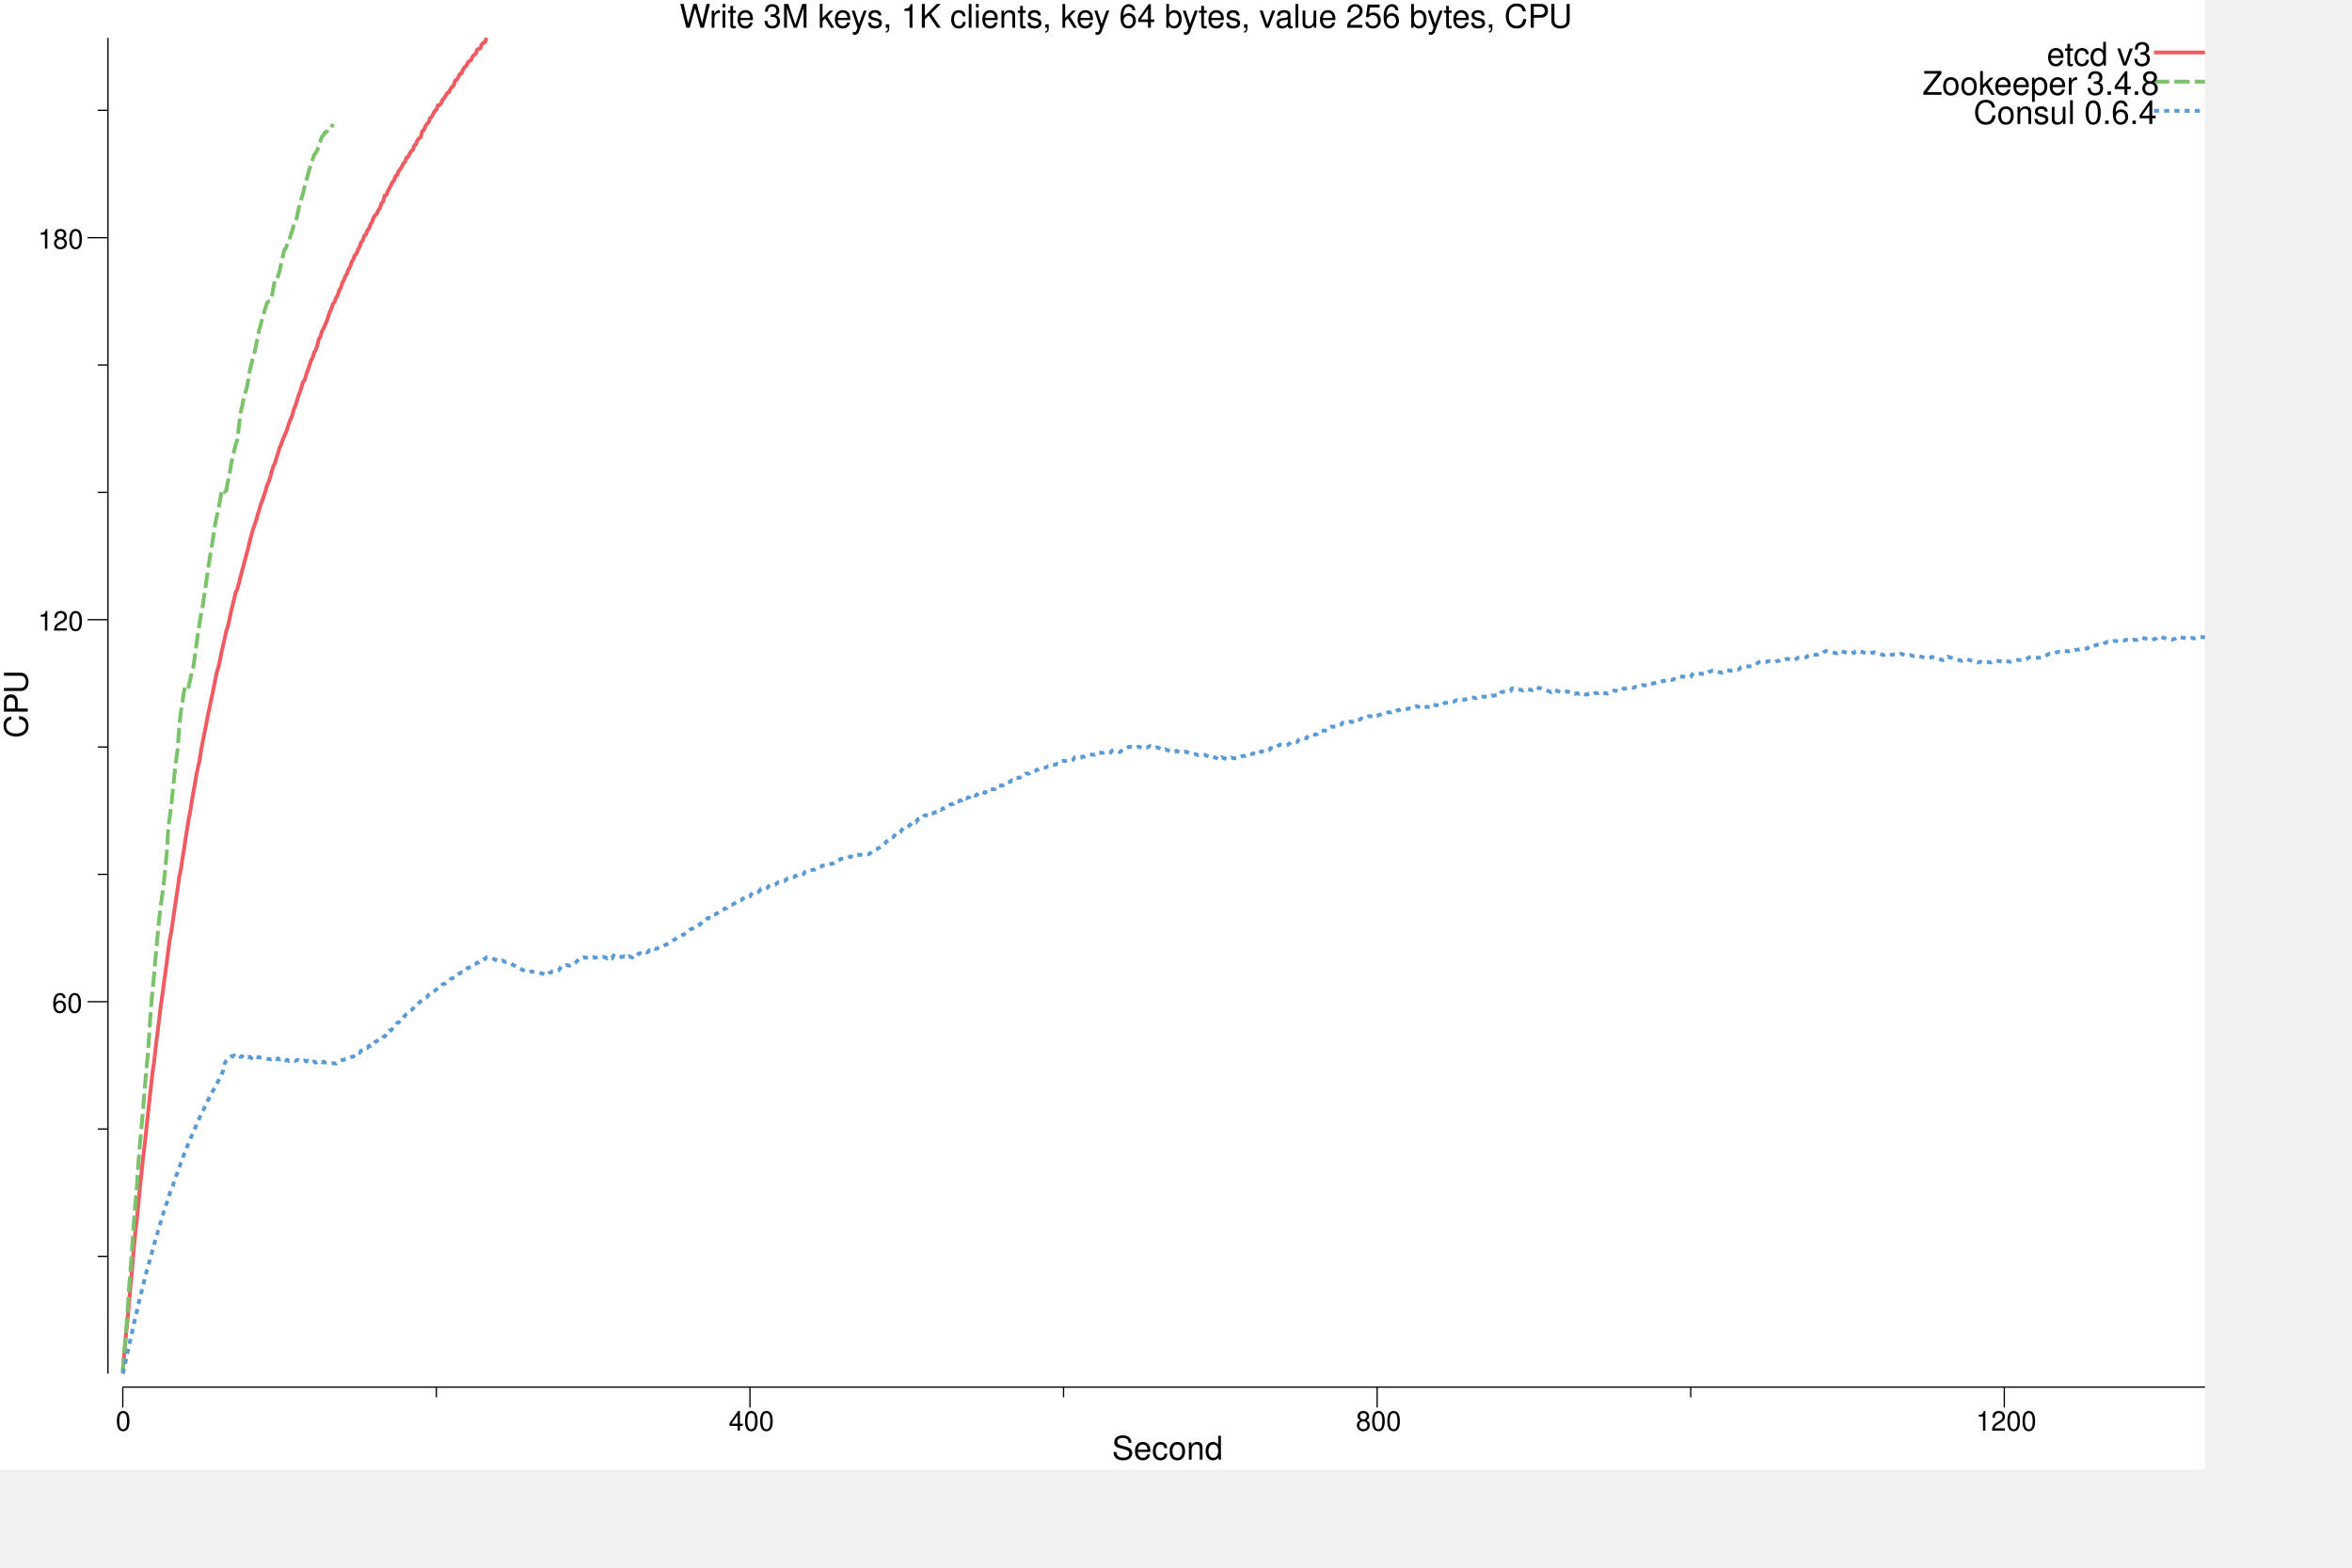
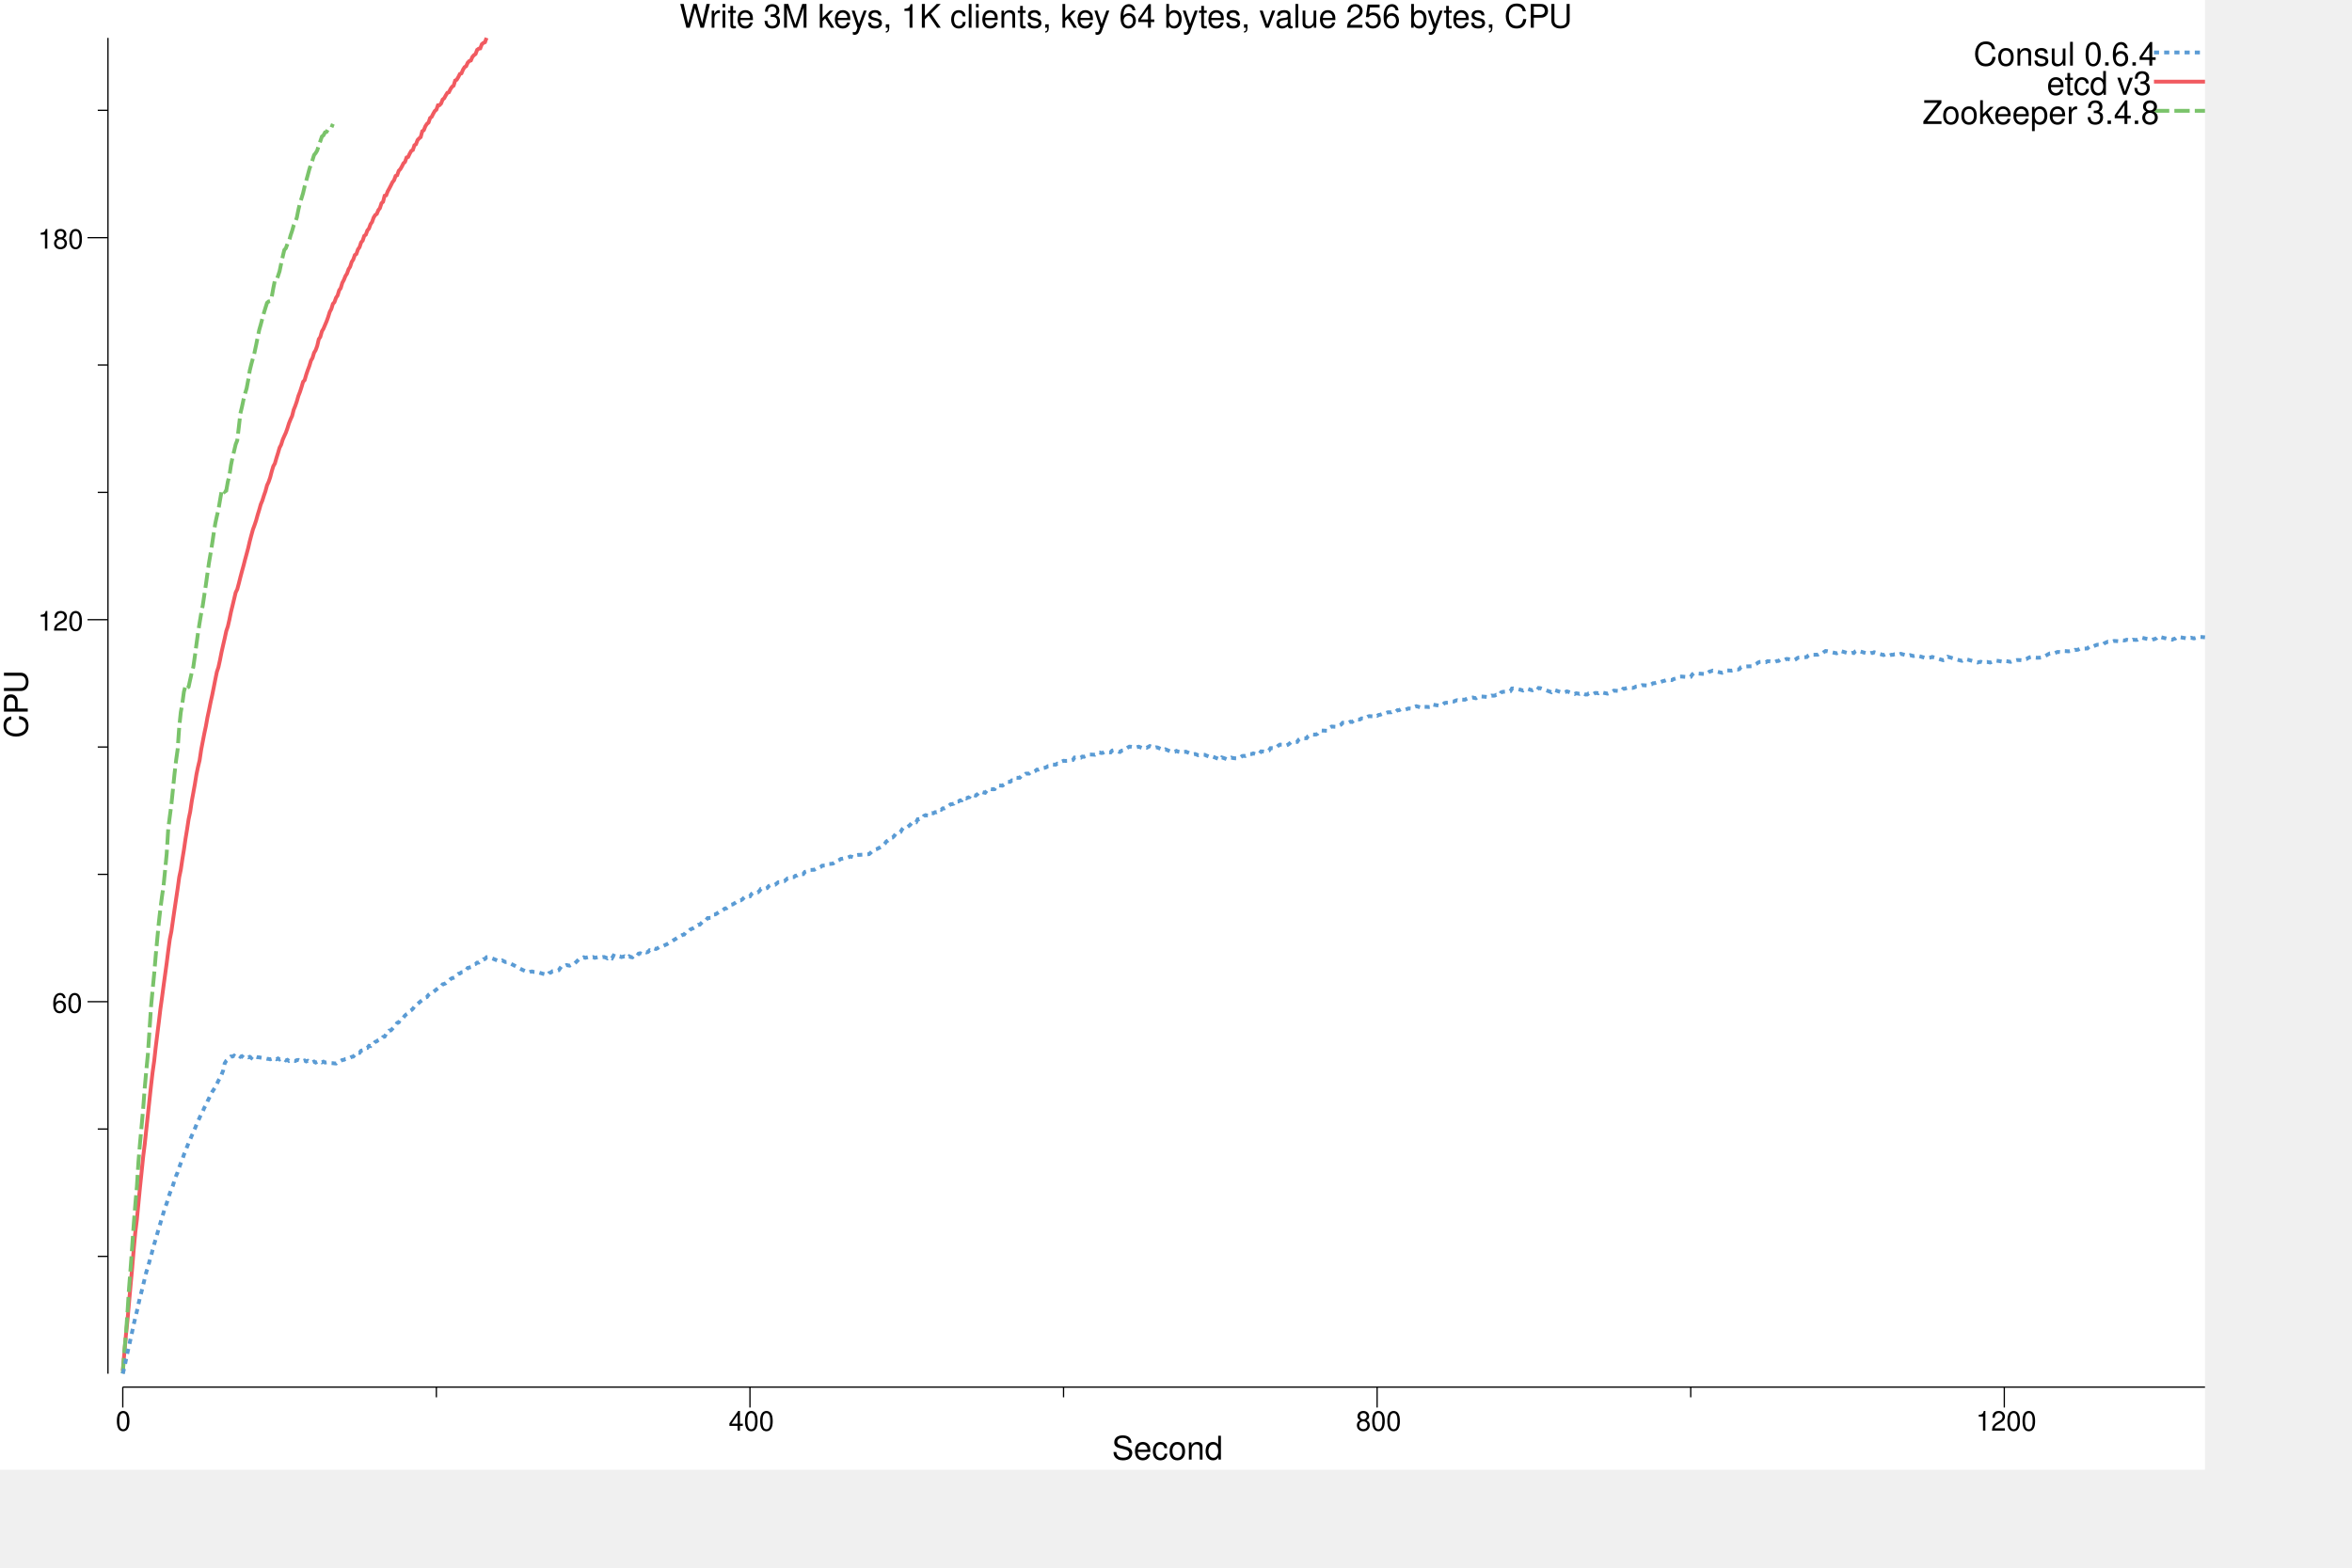
<svg xmlns="http://www.w3.org/2000/svg" width="12in" height="8in">
  <g transform="scale(1, -1) translate(0, -720)">
    <path d="M0,0L1080,0L1080,720L0,720Z" style="fill:#FFFFFF" />
    <text x="332.84" y="-706.41" transform="scale(1, -1)" style="font-family:Helvetica;font-weight:normal;font-style:normal;font-size:12pt">Write 3M keys, 1K clients, key 64 bytes, value 256 bytes, CPU</text>
    <text x="544.64" y="-4.965" transform="scale(1, -1)" style="font-family:Helvetica;font-weight:normal;font-style:normal;font-size:12pt">Second</text>
    <text x="56.662" y="-19.142" transform="scale(1, -1)" style="font-family:Helvetica;font-weight:normal;font-style:normal;font-size:10pt">0</text>
    <text x="356.9" y="-19.142" transform="scale(1, -1)" style="font-family:Helvetica;font-weight:normal;font-style:normal;font-size:10pt">400</text>
    <text x="664.09" y="-19.142" transform="scale(1, -1)" style="font-family:Helvetica;font-weight:normal;font-style:normal;font-size:10pt">800</text>
    <text x="967.8" y="-19.142" transform="scale(1, -1)" style="font-family:Helvetica;font-weight:normal;font-style:normal;font-size:10pt">1200</text>
    <path d="M60.137,30.467L60.137,40.467" style="fill:none;stroke:#000000;stroke-width:0.625" />
    <path d="M367.33,30.467L367.33,40.467" style="fill:none;stroke:#000000;stroke-width:0.625" />
    <path d="M674.51,30.467L674.51,40.467" style="fill:none;stroke:#000000;stroke-width:0.625" />
    <path d="M981.7,30.467L981.7,40.467" style="fill:none;stroke:#000000;stroke-width:0.625" />
    <path d="M213.73,35.468L213.73,40.467" style="fill:none;stroke:#000000;stroke-width:0.625" />
    <path d="M520.92,35.468L520.92,40.467" style="fill:none;stroke:#000000;stroke-width:0.625" />
    <path d="M828.11,35.468L828.11,40.467" style="fill:none;stroke:#000000;stroke-width:0.625" />
    <path d="M60.137,40.467L1080,40.467" style="fill:none;stroke:#000000;stroke-width:0.625" />
    <g transform="rotate(90)">
      <text x="358.4" y="13.59" transform="scale(1, -1)" style="font-family:Helvetica;font-weight:normal;font-style:normal;font-size:12pt">CPU</text>
    </g>
    <text x="25.505" y="-223.91" transform="scale(1, -1)" style="font-family:Helvetica;font-weight:normal;font-style:normal;font-size:10pt">60</text>
    <text x="18.555" y="-411.05" transform="scale(1, -1)" style="font-family:Helvetica;font-weight:normal;font-style:normal;font-size:10pt">120</text>
    <text x="18.555" y="-598.2" transform="scale(1, -1)" style="font-family:Helvetica;font-weight:normal;font-style:normal;font-size:10pt">180</text>
    <path d="M42.88,229.28L52.88,229.28" style="fill:none;stroke:#000000;stroke-width:0.625" />
    <path d="M42.88,416.42L52.88,416.42" style="fill:none;stroke:#000000;stroke-width:0.625" />
    <path d="M42.88,603.57L52.88,603.57" style="fill:none;stroke:#000000;stroke-width:0.625" />
    <path d="M47.88,104.51L52.88,104.51" style="fill:none;stroke:#000000;stroke-width:0.625" />
    <path d="M47.88,166.9L52.88,166.9" style="fill:none;stroke:#000000;stroke-width:0.625" />
    <path d="M47.88,291.66L52.88,291.66" style="fill:none;stroke:#000000;stroke-width:0.625" />
    <path d="M47.88,354.04L52.88,354.04" style="fill:none;stroke:#000000;stroke-width:0.625" />
    <path d="M47.88,478.8L52.88,478.8" style="fill:none;stroke:#000000;stroke-width:0.625" />
    <path d="M47.88,541.19L52.88,541.19" style="fill:none;stroke:#000000;stroke-width:0.625" />
    <path d="M47.88,665.95L52.88,665.95" style="fill:none;stroke:#000000;stroke-width:0.625" />
    <path d="M52.88,47.03L52.88,701.44" style="fill:none;stroke:#000000;stroke-width:0.625" />
    <path d="M60.137,48.496L60.905,57.198L61.673,65.932L62.441,73.23L63.209,81.964L63.977,90.541L64.745,98.838L65.513,108.07L66.281,116.34L67.049,122.54L67.817,130.56L68.585,138.48L69.353,145.81L70.121,153.3L70.889,159.44L71.657,166.65L72.425,173.7L73.193,180.96L73.961,188.01L74.729,194.63L75.497,200.05L76.265,206.95L77.033,213.18L77.801,219.33L78.569,225.75L79.337,231.21L80.105,236.98L80.873,242.57L81.641,248.15L82.409,254.23L83.177,259.88L83.945,263.71L84.712,269.11L85.48,274.41L86.248,279.56L87.016,284.7L87.784,290.29L88.552,293.91L89.32,299.08L90.088,303.73L90.856,309.03L91.624,313.65L92.392,318.7L93.16,322.32L93.928,327.5L94.696,331.68L95.464,335.95L96.232,340.69L97,344.34L97.768,347.55L98.536,352.7L99.304,356.69L100.07,360.62L100.84,364.24L101.61,368.55L102.38,372.13L103.14,375.94L103.91,379.37L104.68,383.17L105.45,387.07L106.22,390.85L106.98,393.12L107.75,396.62L108.52,400.55L109.29,403.95L110.06,407.28L110.82,410.81L111.59,413.09L112.36,416.42L113.13,420.2L113.9,423.32L114.66,426.47L115.43,429.74L116.2,431.3L116.97,434.14L117.74,437.23L118.5,440.1L119.27,442.87L120.04,445.9L120.81,448.71L121.57,451.54L122.34,454.88L123.11,457.78L123.88,460.59L124.65,462.68L125.41,464.92L126.18,467.7L126.95,470.2L127.72,472.91L128.49,474.75L129.25,477.18L130.02,479.37L130.79,482.24L131.56,483.89L132.33,486.13L133.09,489.04L133.86,491.59L134.63,492.93L135.4,495.62L136.17,498.05L136.93,500.67L137.7,502.14L138.47,504.6L139.24,506.35L140.01,508.03L140.77,510.15L141.54,512.62L142.31,514.55L143.08,516.23L143.85,519.26L144.61,521.13L145.38,523.35L146.15,526.03L146.92,527.99L147.69,530.36L148.45,532.95L149.22,533.79L149.99,536.48L150.76,538.72L151.53,540.75L152.29,543.31L153.06,544.62L153.83,547.18L154.6,548.45L155.37,550.54L156.13,553.82L156.9,554.97L157.67,557.69L158.44,558.97L159.21,560.81L159.97,562.58L160.74,564.7L161.51,567.2L162.28,568.63L163.05,571.13L163.81,571.97L164.58,574.12L165.35,575.25L166.12,577.77L166.89,578.87L167.65,581.42L168.42,582.83L169.19,584.76L169.96,585.95L170.72,588.1L171.49,589.31L172.26,591.68L173.03,592.87L173.8,595.05L174.56,595.58L175.33,597.83L176.1,598.89L176.87,601.23L177.64,602.13L178.4,604.44L179.17,605.03L179.94,607.12L180.71,608.03L181.48,610.15L182.24,611.24L183.01,613.42L183.78,614.64L184.55,615.2L185.32,617.07L186.08,618.04L186.85,620.44L187.62,621.13L188.39,624.09L189.16,624.34L189.92,626.31L190.69,627.68L191.46,629.18L192.23,630.74L193,631.7L193.76,633.79L194.53,634.17L195.3,636.32L196.07,637.13L196.84,638.44L197.6,639.97L198.37,640.69L199.14,642.84L199.91,643.12L200.68,644.74L201.44,646.08L202.21,646.52L202.98,648.83L203.75,649.36L204.52,651.38L205.28,652.19L206.05,652.82L206.82,655.69L207.59,656.25L208.36,658.18L209.12,659.31L209.89,659.96L210.66,662.18L211.43,662.77L212.2,664.3L212.96,665.61L213.73,666.26L214.5,668.41L215.27,668.48L216.04,669.29L216.8,671.22L217.57,671.88L218.34,673.28L219.11,674.53L219.88,674.81L220.64,676.37L221.41,677.49L222.18,678.05L222.95,680.55L223.71,680.95L224.48,682.23L225.25,683.76L226.02,684.07L226.79,685.88L227.55,687.1L228.32,687.57L229.09,689.28L229.86,690.09L230.63,690.37L231.39,692.12L232.16,692.99L232.93,693.55L233.7,695.58L234.47,696.14L235.23,696.3L236,698.33L236.77,698.98L237.54,699.32L238.31,701.44" style="fill:none;stroke:#F15A60;stroke-width:1.875" />
    <path d="M60.137,47.186L60.905,58.04L61.673,66.306L62.441,77.067L63.209,89.044L63.977,98.838L64.745,109.44L65.513,120.33L66.281,130.03L67.049,138.76L67.817,150.9L68.585,160.07L69.353,168.3L70.121,176.85L70.889,187.01L71.657,195.53L72.425,203.45L73.193,214.87L73.961,226.66L74.729,234.89L75.497,242.69L76.265,251.77L77.033,260.09L77.801,268.14L78.569,274.85L79.337,280.84L80.105,286.08L80.873,293.78L81.641,301.7L82.409,314.12L83.177,320.07L83.945,325.91L84.712,333.33L85.48,340.91L86.248,347.49L87.016,352.89L87.784,363.87L88.552,371.1L89.32,375.5L90.088,381.15L90.856,383.98L91.624,382.8L92.392,383.55L93.16,387.1L93.928,390.57L94.696,393.31L95.464,398.64L96.232,404.45L97,410.03L97.768,414.86L98.536,419.48L99.304,423.35L100.07,428.49L100.84,433.55L101.61,439.1L102.38,444.43L103.14,448.89L103.91,453.57L104.68,458.75L105.45,463.58L106.22,467.11L106.98,470.32L107.75,474.84L108.52,479.27L109.29,480.21L110.06,479.09L110.82,479.62L111.59,483.98L112.36,487.04L113.13,492.15L113.9,495.93L114.66,499.02L115.43,502.29L116.2,504.23L116.97,510.68L117.74,517.45L118.5,520.6L119.27,524.22L120.04,527.21L120.81,529.77L121.57,533.79L122.34,538.54L123.11,541.65L123.88,544.46L124.65,547.24L125.41,550.79L126.18,554.57L126.95,558.31L127.72,561.02L128.49,563.89L129.25,566.67L130.02,569.2L130.79,571.63L131.56,572.31L132.33,572.5L133.09,574.5L133.86,578.8L134.63,582.55L135.4,582.58L136.17,584.79L136.93,587.1L137.7,590.81L138.47,594.27L139.24,597.52L140.01,598.39L140.77,600.48L141.54,601.73L142.31,604.63L143.08,606.91L143.85,609.59L144.61,611.27L145.38,613.39L146.15,617.23L146.92,620.54L147.69,622.88L148.45,625.4L149.22,628.68L149.99,631.48L150.76,634.26L151.53,637.13L152.29,639.41L153.06,641.59L153.83,644.05L154.6,644.99L155.37,646.27L156.13,648.7L156.9,650.85L157.67,653.1L158.44,653.72L159.21,655.16L159.97,655.41L160.74,656.84L161.51,657.28L162.28,657.4L163.05,659.27" style="fill:none;stroke:#7AC36A;stroke-width:1.875;stroke-dasharray:7.5,2.5" />
    <path d="M60.137,47.03L60.905,49.962L61.673,53.767L62.441,57.417L63.209,60.754L63.977,64.154L64.745,67.647L65.513,71.296L66.281,74.478L67.049,77.628L67.817,81.122L68.585,84.49L69.353,87.36L70.121,90.541L70.889,93.598L71.657,96.811L72.425,99.15L73.193,102.02L73.961,104.67L74.729,107.66L75.497,110.38L76.265,112.97L77.033,115.65L77.801,118.24L78.569,120.83L79.337,123.45L80.105,125.97L80.873,128.47L81.641,130.5L82.409,133.05L83.177,135.39L83.945,137.48L84.712,139.29L85.48,141.79L86.248,143.94L87.016,145.75L87.784,148.15L88.552,150.18L89.32,152.02L90.088,154.36L90.856,156.1L91.624,158.23L92.392,160.16L93.16,161.81L93.928,163.65L94.696,165.24L95.464,167.11L96.232,169.05L97,170.67L97.768,172.51L98.536,174.07L99.304,175.51L100.07,177.31L100.84,178.62L101.61,180.43L102.38,181.99L103.14,183.71L103.91,185.08L104.68,186.23L105.45,187.51L106.22,188.98L106.98,190.6L107.75,191.85L108.52,193.56L109.29,195.53L110.06,199.09L110.82,200.33L111.59,200.99L112.36,201.77L113.13,202.45L113.9,202.42L114.66,202.86L115.43,202.2L116.2,202.61L116.97,202.89L117.74,202.27L118.5,202.58L119.27,201.92L120.04,202.36L120.81,202.39L121.57,202.02L122.34,202.27L123.11,201.71L123.88,202.64L124.65,202.05L125.41,202.3L126.18,202.05L126.95,202.02L127.72,201.86L128.49,201.74L129.25,201.58L130.02,201.49L130.79,201.3L131.56,201.24L132.33,201.05L133.09,201.3L133.86,200.83L134.63,201.39L135.4,201.08L136.17,201.46L136.93,200.96L137.7,201.27L138.47,200.74L139.24,201.05L140.01,200.52L140.77,200.8L141.54,200.24L142.31,200.55L143.08,200.43L143.85,200.33L144.61,200.24L145.38,200.64L146.15,200.74L146.92,200.4L147.69,200.68L148.45,200.21L149.22,200.49L149.99,200.02L150.76,200.33L151.53,199.83L152.29,200.15L153.06,199.65L153.83,199.96L154.6,199.46L155.37,199.8L156.13,199.74L156.9,200.08L157.67,199.58L158.44,199.9L159.21,199.46L159.97,199.58L160.74,199.33L161.51,199.33L162.28,199.18L163.05,199.15L163.81,199.05L164.58,198.99L165.35,199.71L166.12,200.15L166.89,200.3L167.65,200.71L168.42,200.8L169.19,201.18L169.96,201.27L170.72,201.71L171.49,201.83L172.26,202.24L173.03,202.39L173.8,203.23L174.56,203.3L175.33,204.33L176.1,204.23L176.87,205.26L177.64,205.45L178.4,206.17L179.17,206.63L179.94,206.63L180.71,207.66L181.48,207.54L182.24,208.57L183.01,208.63L183.78,209.6L184.55,209.88L185.32,210.5L186.08,210.91L186.85,210.91L187.62,212L188.39,212.15L189.16,213.59L189.92,213.81L190.69,215.12L191.46,215.24L192.23,216.05L193,216.96L193.76,217.49L194.53,218.89L195.3,219.14L196.07,220.58L196.84,220.86L197.6,221.51L198.37,222.54L199.14,223.16L199.91,223.63L200.68,224.63L201.44,225.1L202.21,225.82L202.98,226.85L203.75,227.09L204.52,228.16L205.28,228.81L206.05,229.47L206.82,230.06L207.59,230.74L208.36,231.34L209.12,231.56L209.89,232.65L210.66,233.24L211.43,233.36L212.2,233.99L212.96,234.61L213.73,235.24L214.5,235.83L215.27,236.05L216.04,236.7L216.8,237.79L217.57,237.98L218.34,238.32L219.11,239.04L219.88,239.54L220.64,240.32L221.41,240.82L222.18,240.97L222.95,241.26L223.71,242.28L224.48,242.94L225.25,243.1L226.02,243.66L226.79,243.78L227.55,244.41L228.32,244.66L229.09,245.81L229.86,246L230.63,246.21L231.39,246.81L232.16,247.59L232.93,247.77L233.7,248.4L234.47,248.43L235.23,249.18L236,249.33L236.77,250.08L237.54,250.18L238.31,251.08L239.07,251.11L239.84,250.92L240.61,250.67L241.38,250.39L242.15,250.05L242.91,249.74L243.68,249.4L244.45,249.58L245.22,249.21L245.99,249.49L246.75,249.12L247.52,248.71L248.29,248.77L249.06,248.52L249.83,248.09L250.59,247.68L251.36,247.28L252.13,246.87L252.9,246.43L253.67,246.06L254.43,245.65L255.2,245.25L255.97,244.84L256.74,244.5L257.51,244.16L258.27,243.81L259.04,243.63L259.81,243.94L260.58,244.09L261.35,243.88L262.11,243.84L262.88,243.94L263.65,243.66L264.42,243.41L265.19,243.19L265.95,242.94L266.72,242.75L267.49,242.53L268.26,242.35L269.02,243.35L269.79,243.56L270.56,244.19L271.33,244.25L272.1,244.28L272.86,244.44L273.63,244.66L274.4,245.75L275.17,246.81L275.94,246.87L276.7,246.84L277.47,247.24L278.24,247.06L279.01,246.93L279.78,247.37L280.54,247.31L281.31,247.84L282.08,248.59L282.85,249.36L283.62,250.18L284.38,250.18L285.15,250.71L285.92,251.05L286.69,250.77L287.46,250.96L288.22,251.17L288.99,250.8L289.76,250.96L290.53,251.14L291.3,250.77L292.06,250.92L292.83,251.11L293.6,250.96L294.37,250.89L295.14,251.11L295.9,251.17L296.67,250.89L297.44,250.55L298.21,251.24L298.98,250.89L299.74,250.55L300.51,251.86L301.28,251.52L302.05,251.14L302.82,251.61L303.58,251.52L304.35,251.14L305.12,251.3L305.89,251.52L306.66,251.14L307.42,250.77L308.19,251.52L308.96,251.14L309.73,251.02L310.5,251.95L311.26,251.83L312.03,251.7L312.8,252.83L313.57,253.01L314.34,252.7L315.1,252.95L315.87,253.7L316.64,253.42L317.41,253.67L318.17,254.48L318.94,254.29L319.71,254.54L320.48,255.35L321.25,255.1L322.01,255.42L322.78,255.98L323.55,256.07L324.32,256.32L325.09,256.69L325.85,257.07L326.62,257.41L327.39,257.88L328.16,258.35L328.93,258.78L329.69,259.28L330.46,259.75L331.23,260.22L332,260.75L332.77,261.25L333.53,261.59L334.3,262L335.07,262.15L335.84,263.21L336.61,263.62L337.37,263.74L338.14,264.68L338.91,265.02L339.68,265.33L340.45,265.8L341.21,266.4L341.98,266.96L342.75,266.99L343.52,267.8L344.29,268.58L345.05,268.61L345.82,269.2L346.59,270.23L347.36,270.29L348.13,270.33L348.89,271.01L349.66,272.01L350.43,272.07L351.2,272.54L351.97,273.04L352.73,273.57L353.5,273.66L354.27,274.29L355.04,274.94L355.81,275L356.57,275.63L357.34,276.19L358.11,276.78L358.88,276.94L359.65,277.41L360.41,277.9L361.18,278.62L361.95,278.84L362.72,278.9L363.49,279.31L364.25,280.09L365.02,280.77L365.79,280.81L366.56,280.81L367.33,280.87L368.09,282.05L368.86,282.65L369.63,282.71L370.4,282.74L371.16,282.8L371.93,283.46L372.7,284.58L373.47,284.61L374.24,284.64L375,284.7L375.77,284.95L376.54,285.92L377.31,286.42L378.08,286.51L378.84,286.54L379.61,286.58L380.38,287.14L381.15,287.79L381.92,287.82L382.68,288.32L383.45,288.29L384.22,288.35L384.99,289.01L385.76,289.69L386.52,289.76L387.29,289.76L388.06,290.29L388.83,290.32L389.6,290.97L390.36,291.1L391.13,291.69L391.9,291.72L392.67,291.75L393.44,291.78L394.2,292.85L394.97,293.09L395.74,293.13L396.51,293.81L397.28,293.84L398.04,293.87L398.81,293.91L399.58,294.44L400.35,294.56L401.12,294.84L401.88,295.22L402.65,295.9L403.42,295.96L404.19,296L404.96,296.15L405.72,296.74L406.49,296.78L407.26,296.84L408.03,296.96L408.8,297.52L409.56,298.27L410.33,298.37L411.1,298.71L411.87,299.24L412.64,299.33L413.4,299.49L414.17,299.61L414.94,299.74L415.71,300.08L416.48,300.42L417.24,300.24L418.01,299.99L418.78,300.39L419.55,301.08L420.31,301.2L421.08,301.2L421.85,301.27L422.62,301.3L423.39,301.36L424.15,301.42L424.92,301.48L425.69,301.58L426.46,302.26L427.23,303.04L427.99,303.45L428.76,303.86L429.53,304.07L430.3,304.48L431.07,304.85L431.83,305.29L432.6,305.79L433.37,306.66L434.14,307.79L434.91,308.22L435.67,308.88L436.44,309.63L437.21,309.72L437.98,310.47L438.75,311.59L439.51,311.78L440.28,311.96L441.05,312.34L441.82,313.68L442.59,314.55L443.35,314.68L444.12,314.62L444.89,315.18L445.66,315.77L446.43,316.71L447.19,316.74L447.96,317.33L448.73,317.21L449.5,318.67L450.27,318.7L451.03,319.08L451.8,319.17L452.57,320.32L453.34,320.67L454.11,320.48L454.87,320.42L455.64,321.51L456.41,321.67L457.18,321.6L457.95,322.1L458.71,322.07L459.48,322.48L460.25,323.51L461.02,323.32L461.79,324L462.55,323.97L463.32,324.32L464.09,325L464.86,325.35L465.62,326L466.39,326.06L467.16,326.28L467.93,327.44L468.7,327.28L469.46,327.37L470.23,327.9L471,327.9L471.77,329.24L472.54,329.06L473.3,328.87L474.07,329.28L474.84,329.46L475.61,330.77L476.38,330.65L477.14,330.46L477.91,330.24L478.68,330.84L479.45,331.77L480.22,332.24L480.98,332.02L481.75,331.8L482.52,331.62L483.29,332.64L484.06,333.52L484.82,333.55L485.59,333.42L486.36,333.33L487.13,333.39L487.9,334.55L488.66,335.26L489.43,335.23L490.2,335.17L490.97,335.11L491.74,335.64L492.5,336.14L493.27,337.01L494.04,337.01L494.81,337.01L495.58,337.7L496.34,337.6L497.11,338.38L497.88,338.98L498.65,338.95L499.42,338.95L500.18,339.76L500.95,339.76L501.72,340.29L502.49,341L503.26,341.03L504.02,341L504.79,341.78L505.56,341.85L506.33,341.94L507.1,342.31L507.86,342.97L508.63,342.94L509.4,343.31L510.17,343.75L510.94,343.72L511.7,343.87L512.47,344.12L513.24,344.65L514.01,344.72L514.77,345.4L515.54,345.46L516.31,345.43L517.08,345.4L517.85,345.9L518.61,345.81L519.38,346.43L520.15,346.99L520.92,347.3L521.69,347.24L522.45,347.24L523.22,347.27L523.99,347.71L524.76,347.49L525.53,347.71L526.29,348.89L527.06,348.86L527.83,348.86L528.6,348.83L529.37,348.8L530.13,349.36L530.9,349.24L531.67,349.55L532.44,349.83L533.21,350.36L533.97,350.36L534.74,350.33L535.51,350.3L536.28,350.24L537.05,350.77L537.81,351.39L538.58,351.39L539.35,351.11L540.12,351.17L540.89,351.61L541.65,351.55L542.42,351.51L543.19,351.45L543.96,351.39L544.73,352.29L545.49,352.48L546.26,352.26L547.03,352.05L547.8,351.76L548.57,351.61L549.33,352.23L550.1,352.36L550.87,352.48L551.64,353.29L552.41,353.79L553.17,354.23L553.94,354.17L554.71,354.04L555.48,353.92L556.25,353.79L557.01,354.01L557.78,354.2L558.55,353.89L559.32,353.6L560.09,353.29L560.85,353.76L561.62,353.67L562.39,354.07L563.16,354.51L563.92,354.2L564.69,353.92L565.46,353.6L566.23,353.89L567,353.79L567.76,353.45L568.53,353.14L569.3,352.79L570.07,352.51L570.84,352.92L571.6,352.61L572.37,352.26L573.14,351.92L573.91,351.58L574.68,351.58L575.44,351.7L576.21,352.14L576.98,351.8L577.75,351.61L578.52,351.92L579.28,351.61L580.05,351.61L580.82,351.76L581.59,351.42L582.36,351.14L583.12,350.8L583.89,350.49L584.66,350.52L585.43,350.61L586.2,350.27L586.96,349.99L587.73,350.08L588.5,350.08L589.27,350.3L590.04,350.24L590.8,349.86L591.57,349.58L592.34,349.27L593.11,348.96L593.88,349.36L594.64,349.08L595.41,348.77L596.18,348.46L596.95,348.15L597.72,347.83L598.48,348.93L599.25,348.68L600.02,348.4L600.79,348.08L601.56,348.52L602.32,348.46L603.09,348.86L603.86,348.65L604.63,348.55L605.4,348.46L606.16,348.43L606.93,348.8L607.7,349.08L608.47,349.64L609.24,349.71L610,349.64L610.77,350.05L611.54,350.58L612.31,350.61L613.08,350.61L613.84,350.92L614.61,350.64L615.38,350.39L616.15,350.83L616.91,350.86L617.68,351.89L618.45,351.86L619.22,351.73L619.99,351.89L620.75,352.2L621.52,352.33L622.29,353.48L623.06,353.48L623.83,353.45L624.59,353.51L625.36,353.98L626.13,354.73L626.9,355.23L627.67,355.16L628.43,355.16L629.2,355.1L629.97,354.79L630.74,355.1L631.51,355.66L632.27,356.38L633.04,356.51L633.81,356.47L634.58,356.44L635.35,356.54L636.11,357.66L636.88,358.16L637.65,358.41L638.42,358.38L639.19,358.35L639.95,358.35L640.72,359.38L641.49,359.87L642.26,360.19L643.03,360.19L643.79,360.15L644.56,360.15L645.33,360.56L646.1,361.53L646.87,362.12L647.63,362.09L648.4,362.09L649.17,362.03L649.94,362L650.71,362.71L651.47,363.65L652.24,364.08L653.01,364.02L653.78,363.96L654.55,363.93L655.31,364.05L656.08,364.68L656.85,365.02L657.62,365.93L658.39,365.96L659.15,365.93L659.92,365.86L660.69,366.02L661.46,366.46L662.23,366.3L662.99,366.89L663.76,367.58L664.53,367.61L665.3,367.55L666.06,367.52L666.83,368.05L667.6,367.98L668.37,367.95L669.14,368.45L669.9,368.92L670.67,369.17L671.44,369.11L672.21,369.08L672.98,369.67L673.74,369.51L674.51,369.32L675.28,369.76L676.05,369.86L676.82,370.2L677.58,370.54L678.35,370.45L679.12,370.79L679.89,371.07L680.66,371.04L681.42,371.07L682.19,371.57L682.96,371.51L683.73,371.41L684.5,372.1L685.26,372.07L686.03,372.51L686.8,372.57L687.57,372.44L688.34,372.38L689.1,372.63L689.87,372.94L690.64,372.88L691.41,372.82L692.18,373.13L692.94,373.75L693.71,374.03L694.48,373.82L695.25,373.6L696.02,373.38L696.78,373.16L697.55,373.72L698.32,373.72L699.09,373.69L699.86,373.63L700.62,373.72L701.39,374.91L702.16,374.75L702.93,374.63L703.7,374.5L704.46,374.38L705.23,374.25L706,374.5L706.77,374.91L707.54,375.59L708.3,375.72L709.07,375.78L709.84,375.84L710.61,376.25L711.37,376.41L712.14,376.34L712.91,376.78L713.68,376.97L714.45,376.78L715.21,377.28L715.98,377.28L716.75,377.25L717.52,377.22L718.29,377.62L719.05,377.96L719.82,377.93L720.59,378.18L721.36,378.31L722.13,378.09L722.89,377.93L723.66,378.46L724.43,378.43L725.2,378.81L725.97,378.78L726.73,378.71L727.5,378.65L728.27,378.56L729.04,378.5L729.81,378.81L730.57,379.24L731.34,379.18L732.11,379.24L732.88,379.62L733.65,379.56L734.41,379.46L735.18,380.74L735.95,381.05L736.72,381.12L737.49,381.18L738.25,381.24L739.02,381.27L739.79,381.4L740.56,382.71L741.33,382.74L742.09,382.61L742.86,382.49L743.63,382.39L744.4,382.18L745.17,381.96L745.93,381.71L746.7,382.11L747.47,382.49L748.24,382.58L749.01,382.3L749.77,382.02L750.54,381.83L751.31,382.24L752.08,382.05L752.85,381.83L753.61,382.96L754.38,382.89L755.15,382.61L755.92,382.33L756.69,382.05L757.45,381.77L758.22,381.52L758.99,381.21L759.76,380.93L760.52,381.93L761.29,382.02L762.06,381.77L762.83,381.49L763.6,381.21L764.36,380.93L765.13,380.68L765.9,380.68L766.67,380.93L767.44,381.3L768.2,381.08L768.97,380.8L769.74,380.55L770.51,380.27L771.28,380.02L772.04,380.37L772.81,380.24L773.58,380.09L774.35,380.52L775.12,380.27L775.88,380.02L776.65,379.74L777.42,379.77L778.19,380.34L778.96,380.4L779.72,380.21L780.49,380.02L781.26,380.49L782.03,380.52L782.8,380.37L783.56,380.93L784.33,380.83L785.1,380.68L785.87,380.49L786.64,380.34L787.4,380.18L788.17,380.46L788.94,380.96L789.71,381.18L790.48,381.68L791.24,381.61L792.01,381.55L792.78,381.49L793.55,381.43L794.32,381.71L795.08,382.61L795.85,382.61L796.62,382.89L797.39,383.14L798.16,383.08L798.92,383.02L799.69,382.99L800.46,383.2L801.23,383.64L802,383.74L802.76,384.05L803.53,383.98L804.3,384.33L805.07,384.3L805.84,384.23L806.6,384.2L807.37,384.17L808.14,384.64L808.91,384.76L809.68,385.29L810.44,385.33L811.21,385.58L811.98,386.04L812.75,386.01L813.51,385.95L814.28,386.26L815.05,386.45L815.82,386.7L816.59,387.01L817.35,386.95L818.12,386.89L818.89,386.82L819.66,387.32L820.43,387.51L821.19,387.73L821.96,388.01L822.73,388.54L823.5,388.57L824.27,388.51L825.03,388.44L825.8,388.38L826.57,388.32L827.34,388.26L828.11,388.41L828.87,389.6L829.64,390.19L830.41,390.19L831.18,390.13L831.95,390.04L832.71,389.97L833.48,389.91L834.25,389.85L835.02,389.79L835.79,389.72L836.55,390.38L837.32,391L838.09,391.19L838.86,391.47L839.63,391.31L840.39,391.13L841.16,390.94L841.93,390.75L842.7,390.57L843.47,390.38L844.23,390.6L845,390.97L845.77,391.56L846.54,391.56L847.31,391.5L848.07,391.44L848.84,391.6L849.61,392L850.38,392L851.15,391.97L851.91,392.19L852.68,393.15L853.45,393.44L854.22,393.47L854.99,393.5L855.75,393.56L856.52,393.56L857.29,393.59L858.06,393.62L858.82,394.18L859.59,394.4L860.36,394.84L861.13,395.43L861.9,395.74L862.66,395.81L863.43,395.68L864.2,395.59L864.97,395.59L865.74,396.09L866.5,396.06L867.27,395.96L868.04,395.87L868.81,395.74L869.58,395.81L870.34,396.18L871.11,396.21L871.88,396.77L872.65,396.9L873.42,396.84L874.18,396.77L874.95,397.18L875.72,397.15L876.49,396.96L877.26,396.8L878.02,396.71L878.79,396.59L879.56,396.99L880.33,397.62L881.1,397.9L881.86,397.96L882.63,397.99L883.4,398.02L884.17,398.05L884.94,398.11L885.7,398.89L886.47,399.39L887.24,399.3L888.01,399.24L888.78,399.24L889.54,399.27L890.31,399.27L891.08,399.74L891.85,399.8L892.62,399.89L893.38,400.58L894.15,401.08L894.92,400.98L895.69,400.8L896.46,400.64L897.22,400.48L897.99,400.3L898.76,400.14L899.53,399.95L900.3,400.24L901.06,401.17L901.83,401.01L902.6,400.77L903.37,400.55L904.14,400.3L904.9,400.08L905.67,399.86L906.44,399.95L907.21,400.17L907.98,400.08L908.74,400.92L909.51,401.33L910.28,401.11L911.05,400.89L911.81,400.67L912.58,400.42L913.35,400.2L914.12,399.99L914.89,399.77L915.65,399.89L916.42,400.14L917.19,400.11L917.96,400.48L918.73,400.27L919.49,400.02L920.26,399.77L921.03,399.55L921.8,399.3L922.57,399.08L923.33,399.46L924.1,399.39L924.87,399.17L925.64,398.93L926.41,399.24L927.17,399.21L927.94,399.49L928.71,399.52L929.48,399.3L930.25,399.36L931.01,399.7L931.78,399.49L932.55,399.27L933.32,399.05L934.09,398.83L934.85,398.8L935.62,399.05L936.39,398.83L937.16,398.61L937.93,398.77L938.69,398.96L939.46,398.74L940.23,398.52L941,398.27L941.77,398.05L942.53,397.8L943.3,397.58L944.07,397.65L944.84,397.8L945.61,397.9L946.37,398.18L947.14,397.96L947.91,397.74L948.68,397.49L949.45,397.27L950.21,397.02L950.98,396.8L951.75,396.55L952.52,396.71L953.29,397.4L954.05,398.24L954.82,398.02L955.59,397.8L956.36,397.55L957.12,397.33L957.89,397.12L958.66,396.87L959.43,396.65L960.2,396.43L960.96,396.27L961.73,396.71L962.5,396.68L963.27,396.99L964.04,396.8L964.8,396.55L965.57,396.34L966.34,396.12L967.11,395.87L967.88,395.65L968.64,395.43L969.41,395.68L970.18,395.81L970.95,395.56L971.72,395.34L972.48,395.71L973.25,395.74L974.02,395.59L974.79,395.43L975.56,395.77L976.32,395.84L977.09,395.9L977.86,396.34L978.63,396.24L979.4,396.12L980.16,395.96L980.93,395.81L981.7,395.68L982.47,396.15L983.24,396.06L984,395.9L984.77,395.77L985.54,396.09L986.31,396.21L987.08,396.46L987.84,396.65L988.61,396.65L989.38,396.62L990.15,396.55L990.92,396.52L991.68,397.02L992.45,397.12L993.22,397.55L993.99,397.96L994.76,398.15L995.52,398.15L996.29,397.99L997.06,397.83L997.83,397.77L998.6,397.8L999.36,397.83L1000.1,397.93L1000.9,398.49L1001.7,398.61L1002.4,398.99L1003.2,399.49L1004,399.89L1004.7,399.92L1005.5,399.95L1006.3,399.99L1007,400.3L1007.8,400.61L1008.6,400.58L1009.3,400.48L1010.1,400.86L1010.9,401.08L1011.7,401.05L1012.4,400.98L1013.2,400.92L1014,401.08L1014.7,401.3L1015.5,401.23L1016.3,401.67L1017,401.61L1017.8,401.73L1018.6,402.14L1019.3,402.2L1020.1,402.23L1020.9,402.26L1021.6,402.29L1022.4,402.32L1023.2,403.1L1023.9,403.63L1024.7,403.57L1025.5,403.45L1026.2,403.76L1027,404.1L1027.8,404.17L1028.5,404.17L1029.3,404.2L1030.1,404.32L1030.8,404.91L1031.6,405.26L1032.4,405.63L1033.2,405.6L1033.9,405.48L1034.7,405.72L1035.5,406.01L1036.2,405.97L1037,405.91L1037.8,405.82L1038.5,405.94L1039.3,406.35L1040.1,406.25L1040.8,406.29L1041.6,406.6L1042.4,406.44L1043.1,406.22L1043.9,406.19L1044.7,406.6L1045.4,406.57L1046.2,406.5L1047,406.6L1047.7,407.03L1048.5,407.53L1049.3,407.56L1050,407.38L1050.8,407.19L1051.6,407L1052.4,406.82L1053.1,406.63L1053.9,406.44L1054.7,406.79L1055.4,406.94L1056.2,407.35L1057,408.16L1057.7,408.03L1058.5,407.85L1059.3,407.63L1060,407.44L1060.8,407.28L1061.6,407.07L1062.3,406.88L1063.1,406.72L1063.9,406.6L1064.6,406.97L1065.4,407.16L1066.2,407.85L1066.9,408L1067.7,407.85L1068.5,407.72L1069.2,407.56L1070,407.44L1070.8,407.28L1071.6,407.16L1072.3,407.47L1073.1,407.6L1073.9,407.41L1074.6,407.25L1075.4,407.5L1076.2,407.6L1076.9,407.6L1077.7,407.94L1078.5,407.91L1079.2,407.85L1080,407.78" style="fill:none;stroke:#5A9BD4;stroke-width:1.875;stroke-dasharray:2.5,2.5" />
-     <path d="M1055,694.3L1080,694.3" style="fill:none;stroke:#F15A60;stroke-width:1.875" />
-     <text x="1002.5" y="-687.85" transform="scale(1, -1)" style="font-family:Helvetica;font-weight:normal;font-style:normal;font-size:12pt">etcd v3</text>
-     <path d="M1055,680L1080,680" style="fill:none;stroke:#7AC36A;stroke-width:1.875;stroke-dasharray:7.5,2.5" />
-     <text x="941.6" y="-673.56" transform="scale(1, -1)" style="font-family:Helvetica;font-weight:normal;font-style:normal;font-size:12pt">Zookeeper 3.4.8</text>
-     <path d="M1055,665.71L1080,665.71" style="fill:none;stroke:#5A9BD4;stroke-width:1.875;stroke-dasharray:2.5,2.5" />
-     <text x="966.62" y="-659.26" transform="scale(1, -1)" style="font-family:Helvetica;font-weight:normal;font-style:normal;font-size:12pt">Consul 0.6.4</text>
+     <path d="M1055,694.3L1080,694.3" style="fill:none;stroke:#5A9BD4;stroke-width:1.875;stroke-dasharray:2.5,2.5" />
+     <text x="966.62" y="-687.85" transform="scale(1, -1)" style="font-family:Helvetica;font-weight:normal;font-style:normal;font-size:12pt">Consul 0.6.4</text>
+     <path d="M1055,680L1080,680" style="fill:none;stroke:#F15A60;stroke-width:1.875" />
+     <text x="1002.5" y="-673.56" transform="scale(1, -1)" style="font-family:Helvetica;font-weight:normal;font-style:normal;font-size:12pt">etcd v3</text>
+     <path d="M1055,665.71L1080,665.71" style="fill:none;stroke:#7AC36A;stroke-width:1.875;stroke-dasharray:7.5,2.5" />
+     <text x="941.6" y="-659.26" transform="scale(1, -1)" style="font-family:Helvetica;font-weight:normal;font-style:normal;font-size:12pt">Zookeeper 3.4.8</text>
  </g>
</svg>
